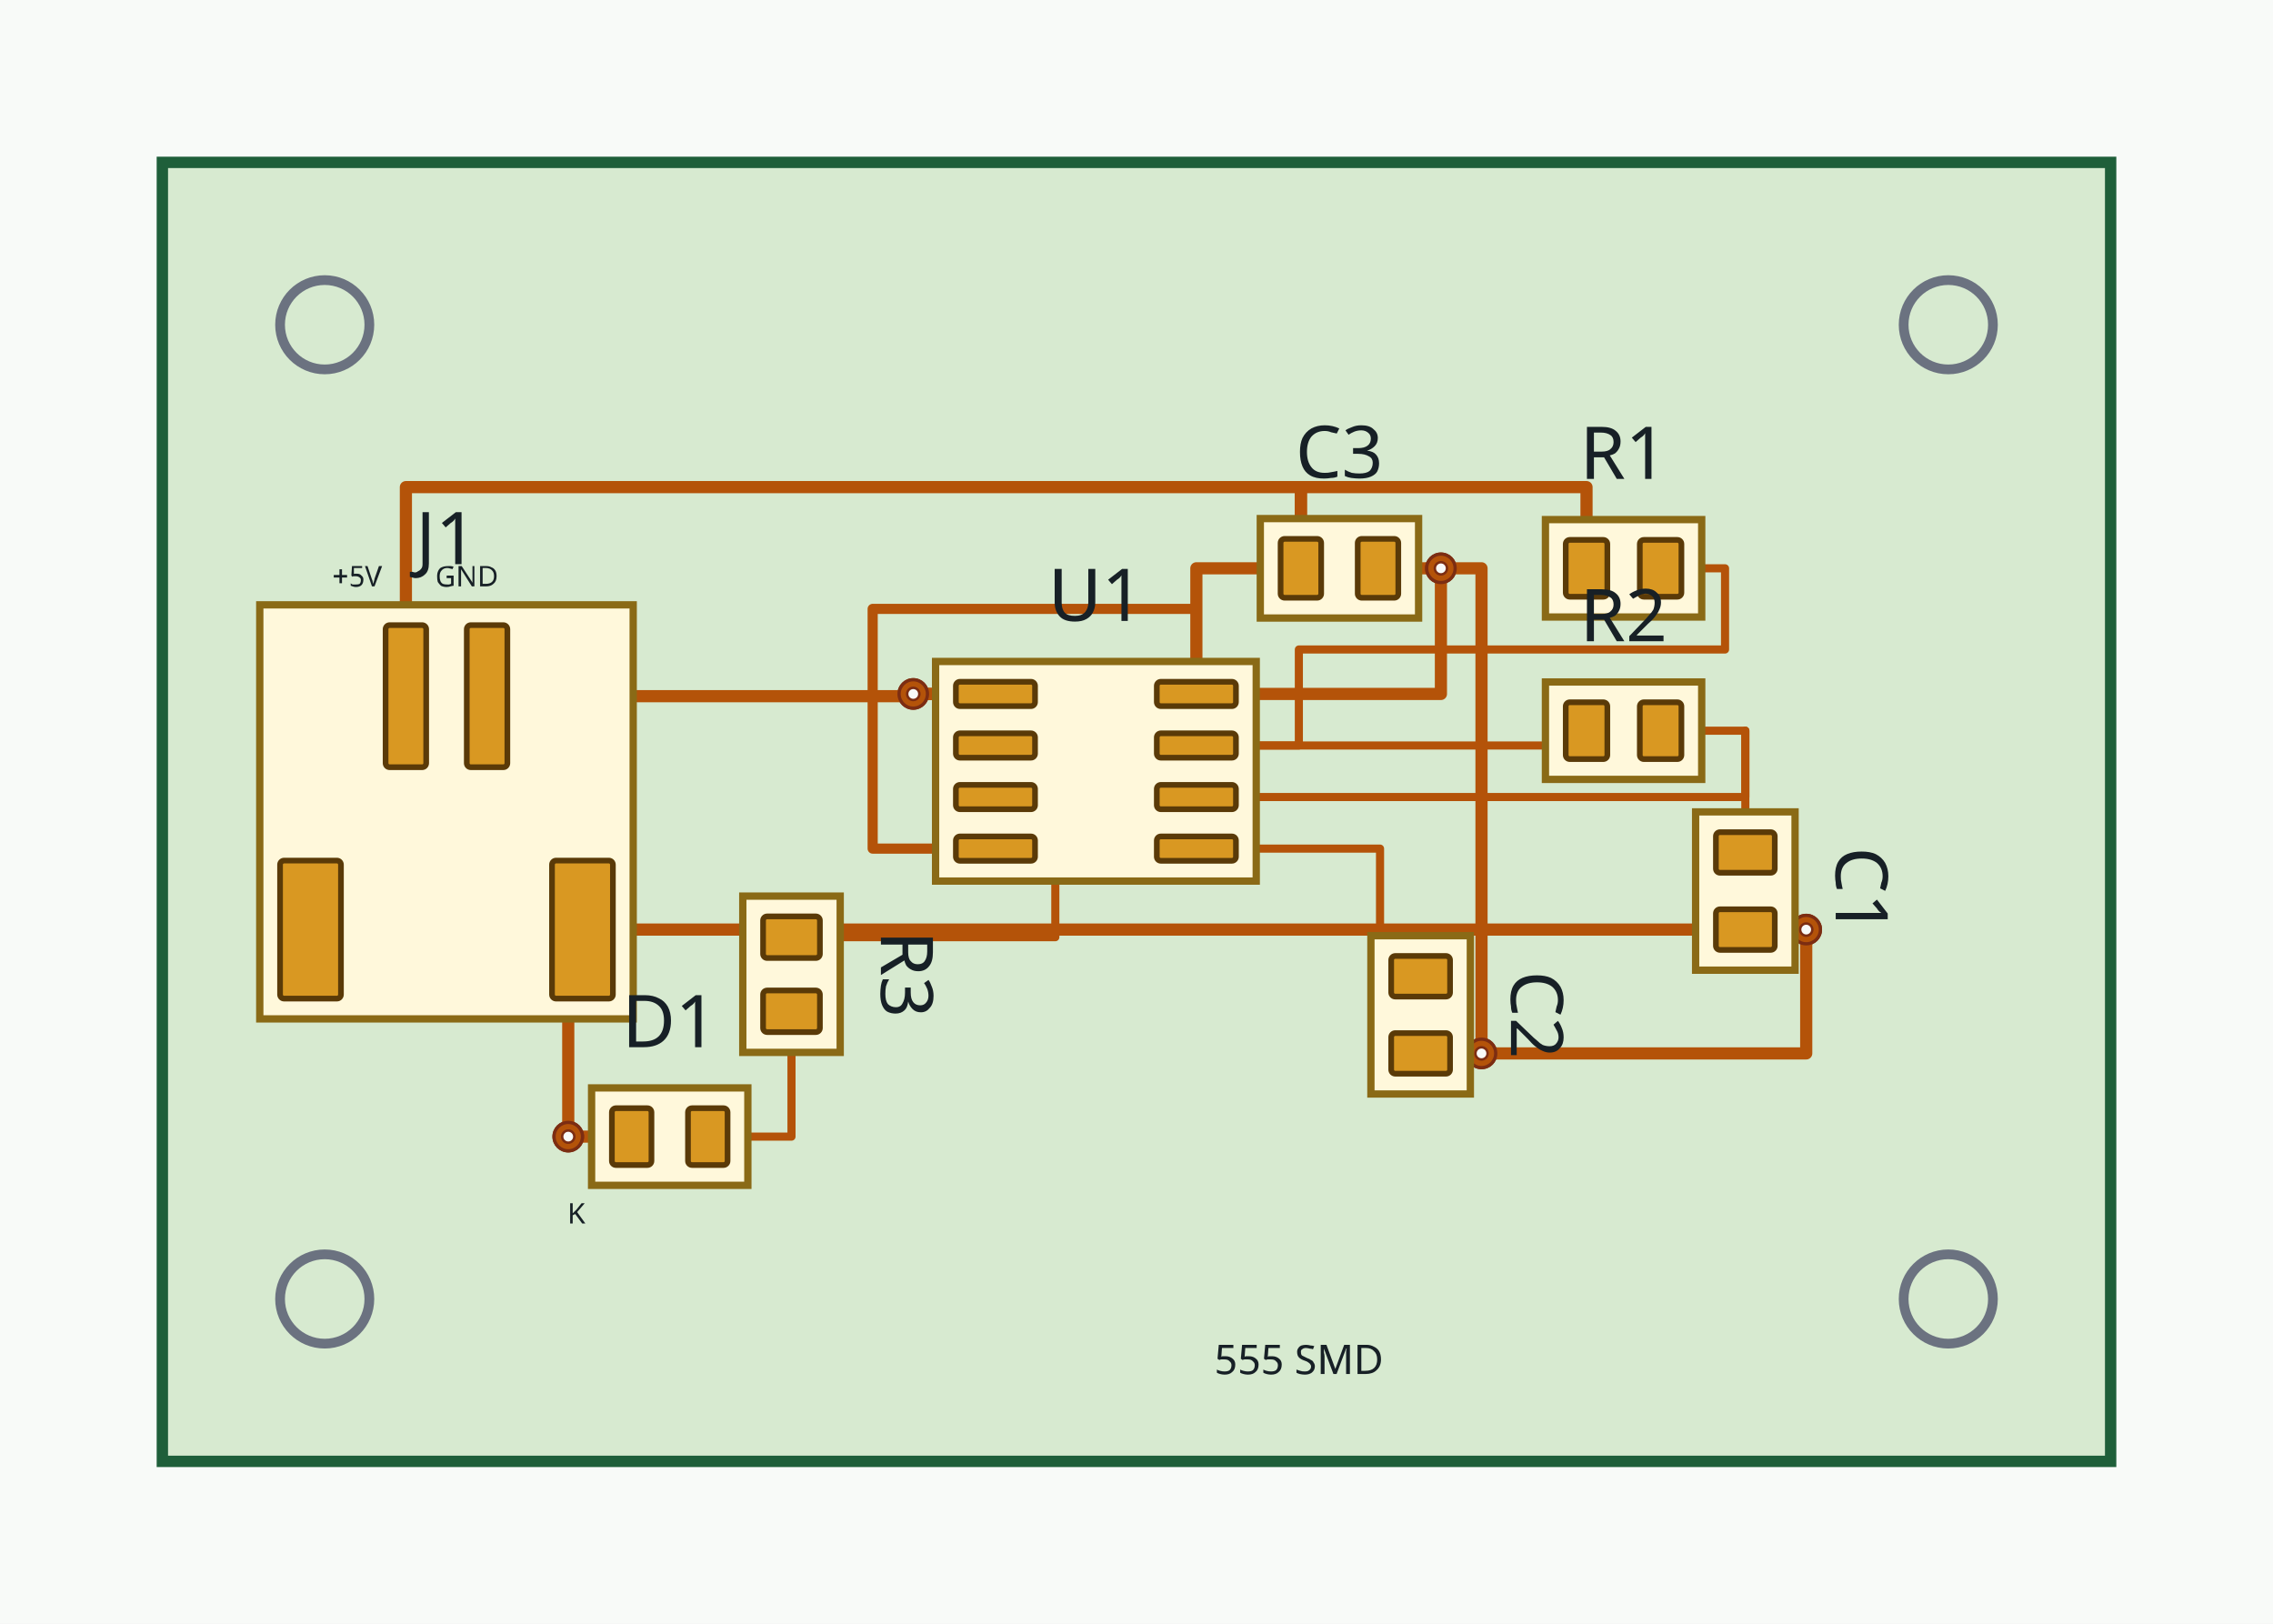
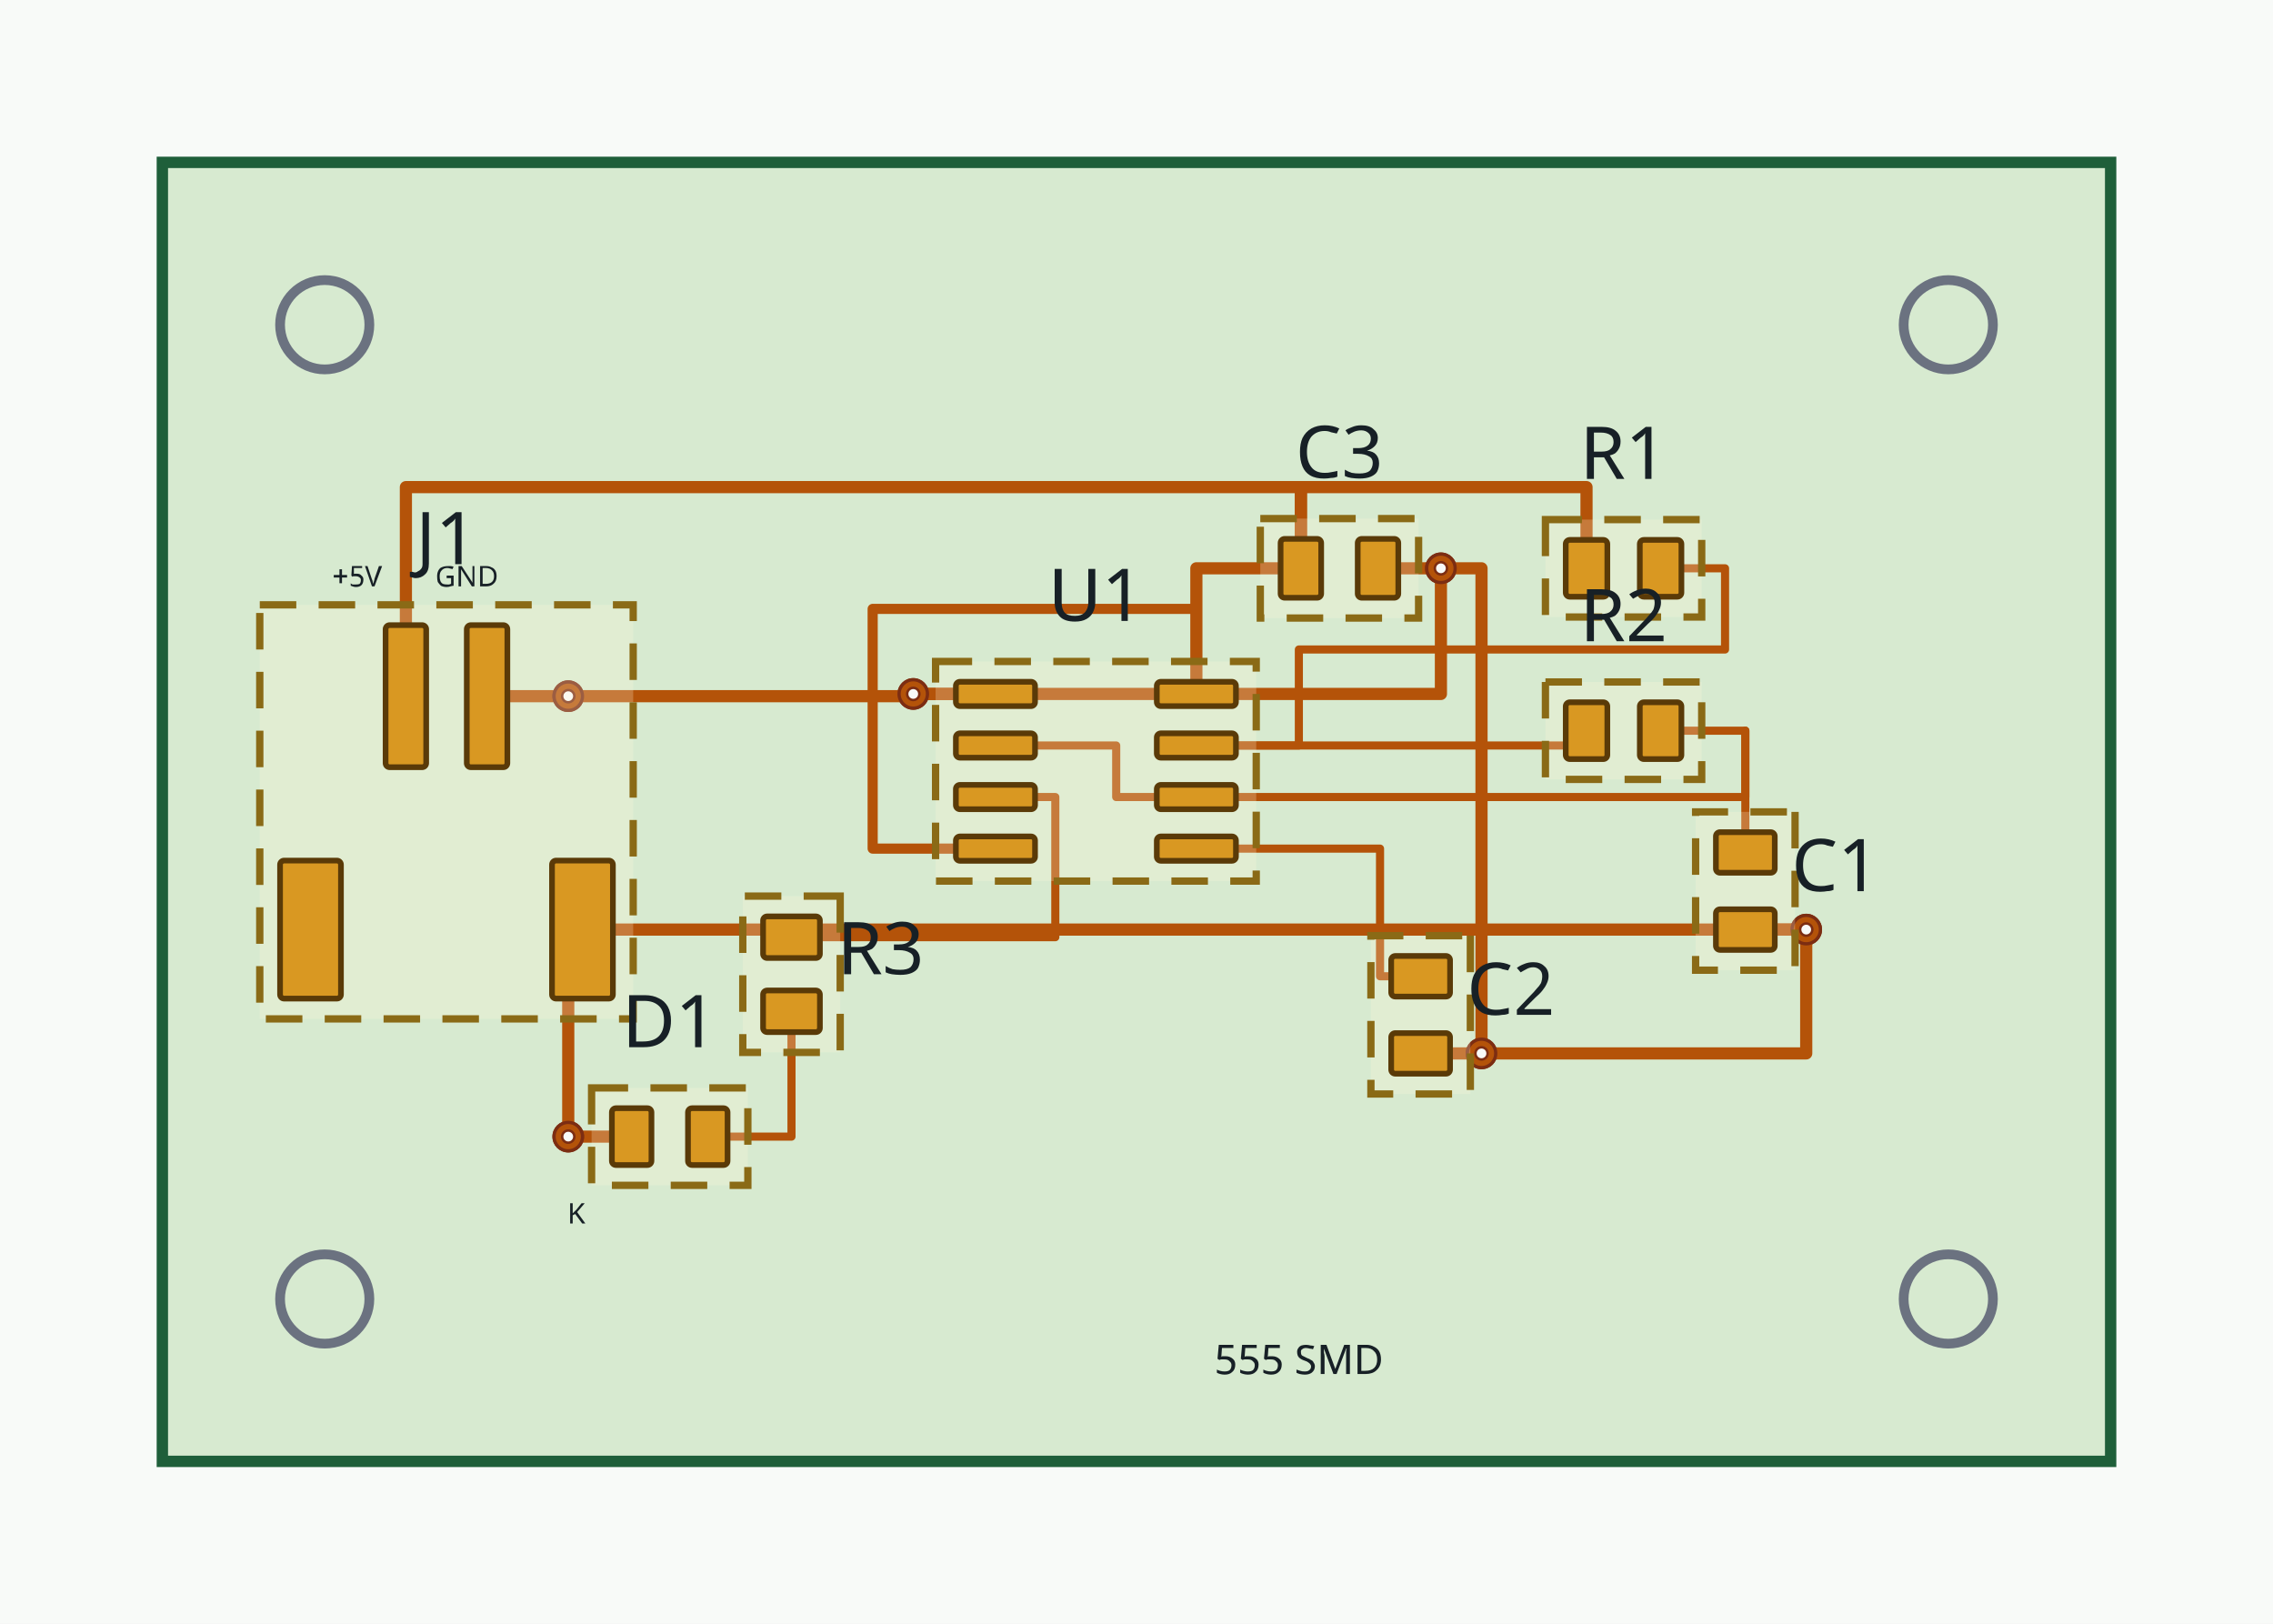
<svg xmlns="http://www.w3.org/2000/svg" class="pcb-placement-preview" viewBox="0 0 56 40" width="56mm" height="40mm" data-board="board:0" data-board-name="555 LED Blinker" data-units="mm">
  <style>
    .board-background{fill:#f8faf8}
    .board-outline{fill:#d7ead0;stroke:#1f5f3a;stroke-width:0.28}
    .board-feature{fill:none;stroke:#6b7280;stroke-width:0.24}
    .pcb-track{fill:none;stroke:#b45309;stroke-linecap:round;stroke-linejoin:round}
    .pcb-via-annular{fill:#b45309;stroke:#7c2d12;stroke-width:0.08}
    .pcb-via-drill{fill:#f8faf8;stroke:#7c2d12;stroke-width:0.06}
    .board-text{font-family:sans-serif;fill:#172026;text-anchor:middle;dominant-baseline:middle}
    .board-feature-label,.reference-designator,.pad-net-label,.diagnostic-label{font:1.8px sans-serif;fill:#172026}
-     .footprint-body{fill:#fff8db;stroke:#8a6a16;stroke-width:0.18}
+     .footprint-courtyard{fill:none;stroke:#64748b;stroke-width:0.12;stroke-dasharray:0.7 0.45}
+     .footprint-body.declared{fill:#fff8db;stroke:#8a6a16;stroke-width:0.18}
+     .footprint-envelope.synthetic{fill:#fff8db;fill-opacity:0.24;stroke:#8a6a16;stroke-width:0.18;stroke-dasharray:0.9 0.55}
    .footprint-pad{fill:#d99822;stroke:#5a3a08;stroke-width:0.14}
    .pad-overlay{fill:#175cd3;stroke:#ffffff;stroke-width:0.12}
    .ratsnest{fill:none;stroke:#175cd3;stroke-width:0.16;stroke-dasharray:0.8 0.55}
    .diagnostic-marker{fill:none;stroke:#b42318;stroke-width:0.28;stroke-dasharray:0.9 0.55}
    .diagnostic-label{fill:#b42318}
  </style>
  <rect class="board-background" x="0" y="0" width="56" height="40" />
  <g class="board-content" transform="translate(4 4)">
    <polygon class="board-outline" data-board="board:0" points="0,0 48,0 48,32 0,32" />
    <g class="layer layer-board-features">
      <circle class="board-feature hole" data-board-feature="board_feature:0" cx="4" cy="4" r="1.1" />
      <circle class="board-feature hole" data-board-feature="board_feature:1" cx="44" cy="4" r="1.1" />
      <circle class="board-feature hole" data-board-feature="board_feature:2" cx="4" cy="28" r="1.1" />
      <circle class="board-feature hole" data-board-feature="board_feature:3" cx="44" cy="28" r="1.1" />
    </g>
    <g id="pcb-layer-F_Cu" class="pcb-layer board-layer layer-F_Cu" data-layer="board_layer:0" data-layer-name="F.Cu" data-layer-role="copper" data-layer-side="top">
      <g class="layer layer-copper">
        <polyline id="pcb-track-0" class="pcb-track" data-track="board_track:0" data-layer="board_layer:0" data-net="net:1" points="8,13.15 10,13.15" stroke-width="0.3" />
        <polyline id="pcb-track-1" class="pcb-track" data-track="board_track:1" data-layer="board_layer:0" data-net="net:1" points="20.525,13.095 18.5,13.095" stroke-width="0.3" />
        <polyline id="pcb-track-2" class="pcb-track" data-track="board_track:2" data-layer="board_layer:0" data-net="net:1" points="29.95,10 31.5,10" stroke-width="0.3" />
        <polyline id="pcb-track-3" class="pcb-track" data-track="board_track:3" data-layer="board_layer:0" data-net="net:1" points="31,21.95 32.5,21.95" stroke-width="0.3" />
        <polyline id="pcb-track-4" class="pcb-track" data-track="board_track:4" data-layer="board_layer:0" data-net="net:1" points="39,18.9 40.5,18.9" stroke-width="0.3" />
        <polyline id="pcb-track-5" class="pcb-track" data-track="board_track:5" data-layer="board_layer:0" data-net="net:1" points="11.562,24 10,24" stroke-width="0.3" />
        <polyline id="pcb-track-11" class="pcb-track" data-track="board_track:11" data-layer="board_layer:0" data-net="net:0" points="6,13.15 6,8 28.05,8 28.05,10" stroke-width="0.3" />
        <polyline id="pcb-track-12" class="pcb-track" data-track="board_track:12" data-layer="board_layer:0" data-net="net:0" points="28.05,10 25.475,10 25.475,13.095" stroke-width="0.3" />
        <polyline id="pcb-track-13" class="pcb-track" data-track="board_track:13" data-layer="board_layer:0" data-net="net:0" points="28.05,10 28.05,8 35.087,8 35.087,10" stroke-width="0.3" />
        <polyline id="pcb-track-14" class="pcb-track" data-track="board_track:14" data-layer="board_layer:0" data-net="net:0" points="20.525,16.905 17.5,16.905 17.5,11 25.475,11 25.475,13.095" stroke-width="0.25" />
        <polyline id="pcb-track-15" class="pcb-track" data-track="board_track:15" data-layer="board_layer:0" data-net="net:2" points="25.475,14.365 28,14.365 35.087,14.365 35.087,14" stroke-width="0.2" />
        <polyline id="pcb-track-16" class="pcb-track" data-track="board_track:16" data-layer="board_layer:0" data-net="net:2" points="25.475,14.365 28,14.365 28,12 38.5,12 38.5,10 36.913,10" stroke-width="0.2" />
        <polyline id="pcb-track-17" class="pcb-track" data-track="board_track:17" data-layer="board_layer:0" data-net="net:3" points="20.525,14.365 23.5,14.365 23.5,15.635 25.475,15.635" stroke-width="0.2" />
        <polyline id="pcb-track-18" class="pcb-track" data-track="board_track:18" data-layer="board_layer:0" data-net="net:3" points="25.475,15.635 39,15.635 39,14 36.913,14" stroke-width="0.2" />
        <polyline id="pcb-track-19" class="pcb-track" data-track="board_track:19" data-layer="board_layer:0" data-net="net:3" points="39,14 39,17" stroke-width="0.2" />
        <polyline id="pcb-track-20" class="pcb-track" data-track="board_track:20" data-layer="board_layer:0" data-net="net:4" points="25.475,16.905 30,16.905 30,20.05 31,20.05" stroke-width="0.2" />
        <polyline id="pcb-track-21" class="pcb-track" data-track="board_track:21" data-layer="board_layer:0" data-net="net:5" points="20.525,15.635 22,15.635 22,19.087 15.5,19.087" stroke-width="0.2" />
        <polyline id="pcb-track-22" class="pcb-track" data-track="board_track:22" data-layer="board_layer:0" data-net="net:6" points="15.5,20.913 15.5,24 13.438,24" stroke-width="0.2" />
        <g id="pcb-via-0-layer-F_Cu" class="pcb-via" data-via="board_via:0" data-net="net:1" data-layer="board_layer:0" data-start-layer="board_layer:0" data-end-layer="board_layer:1">
          <circle class="pcb-via-annular" cx="10" cy="13.15" r="0.35" />
          <circle class="pcb-via-drill" cx="10" cy="13.15" r="0.15" />
        </g>
        <g id="pcb-via-1-layer-F_Cu" class="pcb-via" data-via="board_via:1" data-net="net:1" data-layer="board_layer:0" data-start-layer="board_layer:0" data-end-layer="board_layer:1">
          <circle class="pcb-via-annular" cx="18.5" cy="13.095" r="0.35" />
          <circle class="pcb-via-drill" cx="18.5" cy="13.095" r="0.15" />
        </g>
        <g id="pcb-via-2-layer-F_Cu" class="pcb-via" data-via="board_via:2" data-net="net:1" data-layer="board_layer:0" data-start-layer="board_layer:0" data-end-layer="board_layer:1">
          <circle class="pcb-via-annular" cx="31.5" cy="10" r="0.35" />
          <circle class="pcb-via-drill" cx="31.5" cy="10" r="0.15" />
        </g>
        <g id="pcb-via-3-layer-F_Cu" class="pcb-via" data-via="board_via:3" data-net="net:1" data-layer="board_layer:0" data-start-layer="board_layer:0" data-end-layer="board_layer:1">
          <circle class="pcb-via-annular" cx="32.5" cy="21.95" r="0.35" />
          <circle class="pcb-via-drill" cx="32.5" cy="21.95" r="0.15" />
        </g>
        <g id="pcb-via-4-layer-F_Cu" class="pcb-via" data-via="board_via:4" data-net="net:1" data-layer="board_layer:0" data-start-layer="board_layer:0" data-end-layer="board_layer:1">
          <circle class="pcb-via-annular" cx="40.5" cy="18.9" r="0.35" />
          <circle class="pcb-via-drill" cx="40.5" cy="18.9" r="0.15" />
        </g>
        <g id="pcb-via-5-layer-F_Cu" class="pcb-via" data-via="board_via:5" data-net="net:1" data-layer="board_layer:0" data-start-layer="board_layer:0" data-end-layer="board_layer:1">
          <circle class="pcb-via-annular" cx="10" cy="24" r="0.35" />
          <circle class="pcb-via-drill" cx="10" cy="24" r="0.15" />
        </g>
      </g>
      <g class="layer layer-board-text">
    </g>
    </g>
    <g id="pcb-layer-B_Cu" class="pcb-layer board-layer layer-B_Cu" data-layer="board_layer:1" data-layer-name="B.Cu" data-layer-role="copper" data-layer-side="bottom">
      <g class="layer layer-copper">
        <polyline id="pcb-track-6" class="pcb-track" data-track="board_track:6" data-layer="board_layer:1" data-net="net:1" points="10,13.15 18.5,13.15 18.5,13.095" stroke-width="0.3" />
        <polyline id="pcb-track-7" class="pcb-track" data-track="board_track:7" data-layer="board_layer:1" data-net="net:1" points="18.5,13.095 31.5,13.095 31.5,10" stroke-width="0.3" />
        <polyline id="pcb-track-8" class="pcb-track" data-track="board_track:8" data-layer="board_layer:1" data-net="net:1" points="31.5,10 32.5,10 32.5,21.95" stroke-width="0.3" />
        <polyline id="pcb-track-9" class="pcb-track" data-track="board_track:9" data-layer="board_layer:1" data-net="net:1" points="32.5,21.95 40.5,21.95 40.5,18.9" stroke-width="0.3" />
        <polyline id="pcb-track-10" class="pcb-track" data-track="board_track:10" data-layer="board_layer:1" data-net="net:1" points="40.5,18.9 10,18.9 10,24" stroke-width="0.3" />
        <g id="pcb-via-0-layer-B_Cu" class="pcb-via" data-via="board_via:0" data-net="net:1" data-layer="board_layer:1" data-start-layer="board_layer:0" data-end-layer="board_layer:1">
          <circle class="pcb-via-annular" cx="10" cy="13.15" r="0.35" />
          <circle class="pcb-via-drill" cx="10" cy="13.15" r="0.15" />
        </g>
        <g id="pcb-via-1-layer-B_Cu" class="pcb-via" data-via="board_via:1" data-net="net:1" data-layer="board_layer:1" data-start-layer="board_layer:0" data-end-layer="board_layer:1">
          <circle class="pcb-via-annular" cx="18.5" cy="13.095" r="0.35" />
          <circle class="pcb-via-drill" cx="18.5" cy="13.095" r="0.15" />
        </g>
        <g id="pcb-via-2-layer-B_Cu" class="pcb-via" data-via="board_via:2" data-net="net:1" data-layer="board_layer:1" data-start-layer="board_layer:0" data-end-layer="board_layer:1">
          <circle class="pcb-via-annular" cx="31.5" cy="10" r="0.35" />
          <circle class="pcb-via-drill" cx="31.5" cy="10" r="0.15" />
        </g>
        <g id="pcb-via-3-layer-B_Cu" class="pcb-via" data-via="board_via:3" data-net="net:1" data-layer="board_layer:1" data-start-layer="board_layer:0" data-end-layer="board_layer:1">
          <circle class="pcb-via-annular" cx="32.5" cy="21.95" r="0.35" />
          <circle class="pcb-via-drill" cx="32.5" cy="21.95" r="0.15" />
        </g>
        <g id="pcb-via-4-layer-B_Cu" class="pcb-via" data-via="board_via:4" data-net="net:1" data-layer="board_layer:1" data-start-layer="board_layer:0" data-end-layer="board_layer:1">
          <circle class="pcb-via-annular" cx="40.5" cy="18.9" r="0.35" />
          <circle class="pcb-via-drill" cx="40.5" cy="18.9" r="0.15" />
        </g>
        <g id="pcb-via-5-layer-B_Cu" class="pcb-via" data-via="board_via:5" data-net="net:1" data-layer="board_layer:1" data-start-layer="board_layer:0" data-end-layer="board_layer:1">
          <circle class="pcb-via-annular" cx="10" cy="24" r="0.35" />
          <circle class="pcb-via-drill" cx="10" cy="24" r="0.15" />
        </g>
      </g>
      <g class="layer layer-board-text">
    </g>
    </g>
    <g id="pcb-layer-F_SilkS" class="pcb-layer board-layer layer-F_SilkS" data-layer="board_layer:2" data-layer-name="F.SilkS" data-layer-role="silkscreen" data-layer-side="top">
      <g class="layer layer-copper">
    </g>
      <g class="layer layer-board-text">
        <text id="pcb-text-0" class="board-text" data-text="board_text:0" data-layer="board_layer:2" x="28" y="29.5" font-size="1" transform="rotate(0 28 29.5)">555 SMD</text>
        <text id="pcb-text-1" class="board-text" data-text="board_text:1" data-layer="board_layer:2" x="4.8" y="10.2" font-size="0.7" transform="rotate(0 4.8 10.2)">+5V</text>
        <text id="pcb-text-2" class="board-text" data-text="board_text:2" data-layer="board_layer:2" x="7.5" y="10.2" font-size="0.7" transform="rotate(0 7.5 10.2)">GND</text>
        <text id="pcb-text-3" class="board-text" data-text="board_text:3" data-layer="board_layer:2" x="10.2" y="25.9" font-size="0.7" transform="rotate(0 10.2 25.9)">K</text>
      </g>
    </g>
    <g class="layer layer-footprints">
      <g class="component-placement top locked" data-placement="component_placement:0" data-component="component:0" data-footprint-def="footprint_def:0" data-footprint="Connector_JST:JST_PH_S2B-PH-SM4-TB_1x02-1MP_P2.00mm_Horizontal" transform="translate(7 16) rotate(0)">
-         <rect class="footprint-body" x="-4.6" y="-5.1" width="9.2" height="10.2" />
+         <rect class="footprint-envelope synthetic" x="-4.6" y="-5.1" width="9.2" height="10.2" />
        <rect class="footprint-pad rounded-rectangle connected" data-pad-projection="pcb_pad:0:0" data-pad="footprint_pad:0" data-pin="pin:0" data-net="net:0" x="-1.5" y="-4.6" width="1" height="3.5" rx="0.1" ry="0.1" />
        <rect class="footprint-pad rounded-rectangle connected" data-pad-projection="pcb_pad:0:1" data-pad="footprint_pad:1" data-pin="pin:1" data-net="net:1" x="0.5" y="-4.6" width="1" height="3.5" rx="0.1" ry="0.1" />
        <rect class="footprint-pad rounded-rectangle non_electrical" data-pad-projection="pcb_pad:0:2" data-pad="footprint_pad:2" x="-4.1" y="1.2" width="1.5" height="3.4" rx="0.1" ry="0.1" />
        <rect class="footprint-pad rounded-rectangle non_electrical" data-pad-projection="pcb_pad:0:3" data-pad="footprint_pad:3" x="2.6" y="1.2" width="1.5" height="3.4" rx="0.1" ry="0.1" />
-         <text class="reference-designator" data-component="component:0" x="0" y="-6.1" text-anchor="middle">J1</text>
      </g>
+       <text class="reference-designator" data-component="component:0" x="7" y="9.9" text-anchor="middle">J1</text>
      <g class="component-placement top locked" data-placement="component_placement:1" data-component="component:1" data-footprint-def="footprint_def:1" data-footprint="KiCad_Package_SO:SOIC-8_3.9x4.9mm_P1.27mm" transform="translate(23 15) rotate(0)">
-         <rect class="footprint-body" x="-3.95" y="-2.705" width="7.9" height="5.41" />
+         <rect class="footprint-envelope synthetic" x="-3.95" y="-2.705" width="7.9" height="5.41" />
        <rect class="footprint-pad rounded-rectangle connected" data-pad-projection="pcb_pad:1:0" data-pad="footprint_pad:0" data-pin="pin:2" data-net="net:1" x="-3.45" y="-2.205" width="1.95" height="0.6" rx="0.1" ry="0.1" />
        <rect class="footprint-pad rounded-rectangle connected" data-pad-projection="pcb_pad:1:1" data-pad="footprint_pad:1" data-pin="pin:3" data-net="net:3" x="-3.45" y="-0.935" width="1.95" height="0.6" rx="0.1" ry="0.1" />
        <rect class="footprint-pad rounded-rectangle connected" data-pad-projection="pcb_pad:1:2" data-pad="footprint_pad:2" data-pin="pin:4" data-net="net:5" x="-3.45" y="0.335" width="1.95" height="0.6" rx="0.1" ry="0.1" />
        <rect class="footprint-pad rounded-rectangle connected" data-pad-projection="pcb_pad:1:3" data-pad="footprint_pad:3" data-pin="pin:5" data-net="net:0" x="-3.45" y="1.605" width="1.95" height="0.6" rx="0.1" ry="0.1" />
        <rect class="footprint-pad rounded-rectangle connected" data-pad-projection="pcb_pad:1:4" data-pad="footprint_pad:4" data-pin="pin:6" data-net="net:4" x="1.5" y="1.605" width="1.95" height="0.6" rx="0.1" ry="0.1" />
        <rect class="footprint-pad rounded-rectangle connected" data-pad-projection="pcb_pad:1:5" data-pad="footprint_pad:5" data-pin="pin:7" data-net="net:3" x="1.5" y="0.335" width="1.95" height="0.6" rx="0.1" ry="0.1" />
        <rect class="footprint-pad rounded-rectangle connected" data-pad-projection="pcb_pad:1:6" data-pad="footprint_pad:6" data-pin="pin:8" data-net="net:2" x="1.5" y="-0.935" width="1.95" height="0.6" rx="0.1" ry="0.1" />
        <rect class="footprint-pad rounded-rectangle connected" data-pad-projection="pcb_pad:1:7" data-pad="footprint_pad:7" data-pin="pin:9" data-net="net:0" x="1.5" y="-2.205" width="1.95" height="0.6" rx="0.1" ry="0.1" />
-         <text class="reference-designator" data-component="component:1" x="0" y="-3.705" text-anchor="middle">U1</text>
      </g>
+       <text class="reference-designator" data-component="component:1" x="23" y="11.295" text-anchor="middle">U1</text>
      <g class="component-placement top" data-placement="component_placement:2" data-component="component:2" data-footprint-def="footprint_def:2" data-footprint="Resistor_SMD:R_0805_2012Metric" transform="translate(36 10) rotate(0)">
-         <rect class="footprint-body" x="-1.925" y="-1.2" width="3.85" height="2.4" />
+         <rect class="footprint-envelope synthetic" x="-1.925" y="-1.2" width="3.85" height="2.4" />
        <rect class="footprint-pad rounded-rectangle connected" data-pad-projection="pcb_pad:2:0" data-pad="footprint_pad:0" data-pin="pin:10" data-net="net:0" x="-1.425" y="-0.7" width="1.025" height="1.4" rx="0.1" ry="0.1" />
        <rect class="footprint-pad rounded-rectangle connected" data-pad-projection="pcb_pad:2:1" data-pad="footprint_pad:1" data-pin="pin:11" data-net="net:2" x="0.4" y="-0.7" width="1.025" height="1.4" rx="0.1" ry="0.1" />
-         <text class="reference-designator" data-component="component:2" x="0" y="-2.2" text-anchor="middle">R1</text>
      </g>
+       <text class="reference-designator" data-component="component:2" x="36" y="7.8" text-anchor="middle">R1</text>
      <g class="component-placement top" data-placement="component_placement:3" data-component="component:3" data-footprint-def="footprint_def:2" data-footprint="Resistor_SMD:R_0805_2012Metric" transform="translate(36 14) rotate(0)">
-         <rect class="footprint-body" x="-1.925" y="-1.2" width="3.85" height="2.4" />
+         <rect class="footprint-envelope synthetic" x="-1.925" y="-1.2" width="3.85" height="2.4" />
        <rect class="footprint-pad rounded-rectangle connected" data-pad-projection="pcb_pad:3:0" data-pad="footprint_pad:0" data-pin="pin:12" data-net="net:2" x="-1.425" y="-0.7" width="1.025" height="1.4" rx="0.1" ry="0.1" />
        <rect class="footprint-pad rounded-rectangle connected" data-pad-projection="pcb_pad:3:1" data-pad="footprint_pad:1" data-pin="pin:13" data-net="net:3" x="0.4" y="-0.7" width="1.025" height="1.4" rx="0.1" ry="0.1" />
-         <text class="reference-designator" data-component="component:3" x="0" y="-2.2" text-anchor="middle">R2</text>
      </g>
+       <text class="reference-designator" data-component="component:3" x="36" y="11.8" text-anchor="middle">R2</text>
      <g class="component-placement top" data-placement="component_placement:4" data-component="component:4" data-footprint-def="footprint_def:3" data-footprint="Capacitor_SMD:C_0805_2012Metric" transform="translate(39 17.95) rotate(90)">
-         <rect class="footprint-body" x="-1.95" y="-1.225" width="3.9" height="2.45" />
+         <rect class="footprint-envelope synthetic" x="-1.95" y="-1.225" width="3.9" height="2.45" />
        <rect class="footprint-pad rounded-rectangle connected" data-pad-projection="pcb_pad:4:0" data-pad="footprint_pad:0" data-pin="pin:14" data-net="net:3" x="-1.45" y="-0.725" width="1" height="1.45" rx="0.1" ry="0.1" />
        <rect class="footprint-pad rounded-rectangle connected" data-pad-projection="pcb_pad:4:1" data-pad="footprint_pad:1" data-pin="pin:15" data-net="net:1" x="0.45" y="-0.725" width="1" height="1.45" rx="0.1" ry="0.1" />
-         <text class="reference-designator" data-component="component:4" x="0" y="-2.225" text-anchor="middle">C1</text>
      </g>
+       <text class="reference-designator" data-component="component:4" x="41.225" y="17.95" text-anchor="middle">C1</text>
      <g class="component-placement top" data-placement="component_placement:5" data-component="component:5" data-footprint-def="footprint_def:3" data-footprint="Capacitor_SMD:C_0805_2012Metric" transform="translate(31 21) rotate(90)">
-         <rect class="footprint-body" x="-1.95" y="-1.225" width="3.9" height="2.45" />
+         <rect class="footprint-envelope synthetic" x="-1.95" y="-1.225" width="3.9" height="2.45" />
        <rect class="footprint-pad rounded-rectangle connected" data-pad-projection="pcb_pad:5:0" data-pad="footprint_pad:0" data-pin="pin:16" data-net="net:4" x="-1.45" y="-0.725" width="1" height="1.45" rx="0.1" ry="0.1" />
        <rect class="footprint-pad rounded-rectangle connected" data-pad-projection="pcb_pad:5:1" data-pad="footprint_pad:1" data-pin="pin:17" data-net="net:1" x="0.45" y="-0.725" width="1" height="1.45" rx="0.1" ry="0.1" />
-         <text class="reference-designator" data-component="component:5" x="0" y="-2.225" text-anchor="middle">C2</text>
      </g>
+       <text class="reference-designator" data-component="component:5" x="33.225" y="21" text-anchor="middle">C2</text>
      <g class="component-placement top" data-placement="component_placement:6" data-component="component:6" data-footprint-def="footprint_def:3" data-footprint="Capacitor_SMD:C_0805_2012Metric" transform="translate(29 10) rotate(0)">
-         <rect class="footprint-body" x="-1.95" y="-1.225" width="3.9" height="2.45" />
+         <rect class="footprint-envelope synthetic" x="-1.95" y="-1.225" width="3.9" height="2.45" />
        <rect class="footprint-pad rounded-rectangle connected" data-pad-projection="pcb_pad:6:0" data-pad="footprint_pad:0" data-pin="pin:18" data-net="net:0" x="-1.45" y="-0.725" width="1" height="1.45" rx="0.1" ry="0.1" />
        <rect class="footprint-pad rounded-rectangle connected" data-pad-projection="pcb_pad:6:1" data-pad="footprint_pad:1" data-pin="pin:19" data-net="net:1" x="0.45" y="-0.725" width="1" height="1.45" rx="0.1" ry="0.1" />
-         <text class="reference-designator" data-component="component:6" x="0" y="-2.225" text-anchor="middle">C3</text>
      </g>
+       <text class="reference-designator" data-component="component:6" x="29" y="7.775" text-anchor="middle">C3</text>
      <g class="component-placement top" data-placement="component_placement:7" data-component="component:7" data-footprint-def="footprint_def:2" data-footprint="Resistor_SMD:R_0805_2012Metric" transform="translate(15.5 20) rotate(90)">
-         <rect class="footprint-body" x="-1.925" y="-1.2" width="3.85" height="2.4" />
+         <rect class="footprint-envelope synthetic" x="-1.925" y="-1.2" width="3.85" height="2.4" />
        <rect class="footprint-pad rounded-rectangle connected" data-pad-projection="pcb_pad:7:0" data-pad="footprint_pad:0" data-pin="pin:20" data-net="net:5" x="-1.425" y="-0.7" width="1.025" height="1.4" rx="0.1" ry="0.1" />
        <rect class="footprint-pad rounded-rectangle connected" data-pad-projection="pcb_pad:7:1" data-pad="footprint_pad:1" data-pin="pin:21" data-net="net:6" x="0.4" y="-0.7" width="1.025" height="1.4" rx="0.1" ry="0.1" />
-         <text class="reference-designator" data-component="component:7" x="0" y="-2.2" text-anchor="middle">R3</text>
      </g>
+       <text class="reference-designator" data-component="component:7" x="17.7" y="20" text-anchor="middle">R3</text>
      <g class="component-placement top" data-placement="component_placement:8" data-component="component:8" data-footprint-def="footprint_def:4" data-footprint="LED_SMD:LED_0805_2012Metric" transform="translate(12.5 24) rotate(0)">
-         <rect class="footprint-body" x="-1.925" y="-1.2" width="3.85" height="2.4" />
+         <rect class="footprint-envelope synthetic" x="-1.925" y="-1.2" width="3.85" height="2.4" />
        <rect class="footprint-pad rounded-rectangle connected" data-pad-projection="pcb_pad:8:0" data-pad="footprint_pad:0" data-pin="pin:23" data-net="net:1" x="-1.425" y="-0.7" width="0.975" height="1.4" rx="0.1" ry="0.1" />
        <rect class="footprint-pad rounded-rectangle connected" data-pad-projection="pcb_pad:8:1" data-pad="footprint_pad:1" data-pin="pin:22" data-net="net:6" x="0.45" y="-0.7" width="0.975" height="1.4" rx="0.1" ry="0.1" />
-         <text class="reference-designator" data-component="component:8" x="0" y="-2.2" text-anchor="middle">D1</text>
      </g>
+       <text class="reference-designator" data-component="component:8" x="12.5" y="21.8" text-anchor="middle">D1</text>
    </g>
    <g class="layer layer-pad-overlays">
    </g>
    <g class="layer layer-diagnostics">
    </g>
  </g>
</svg>
